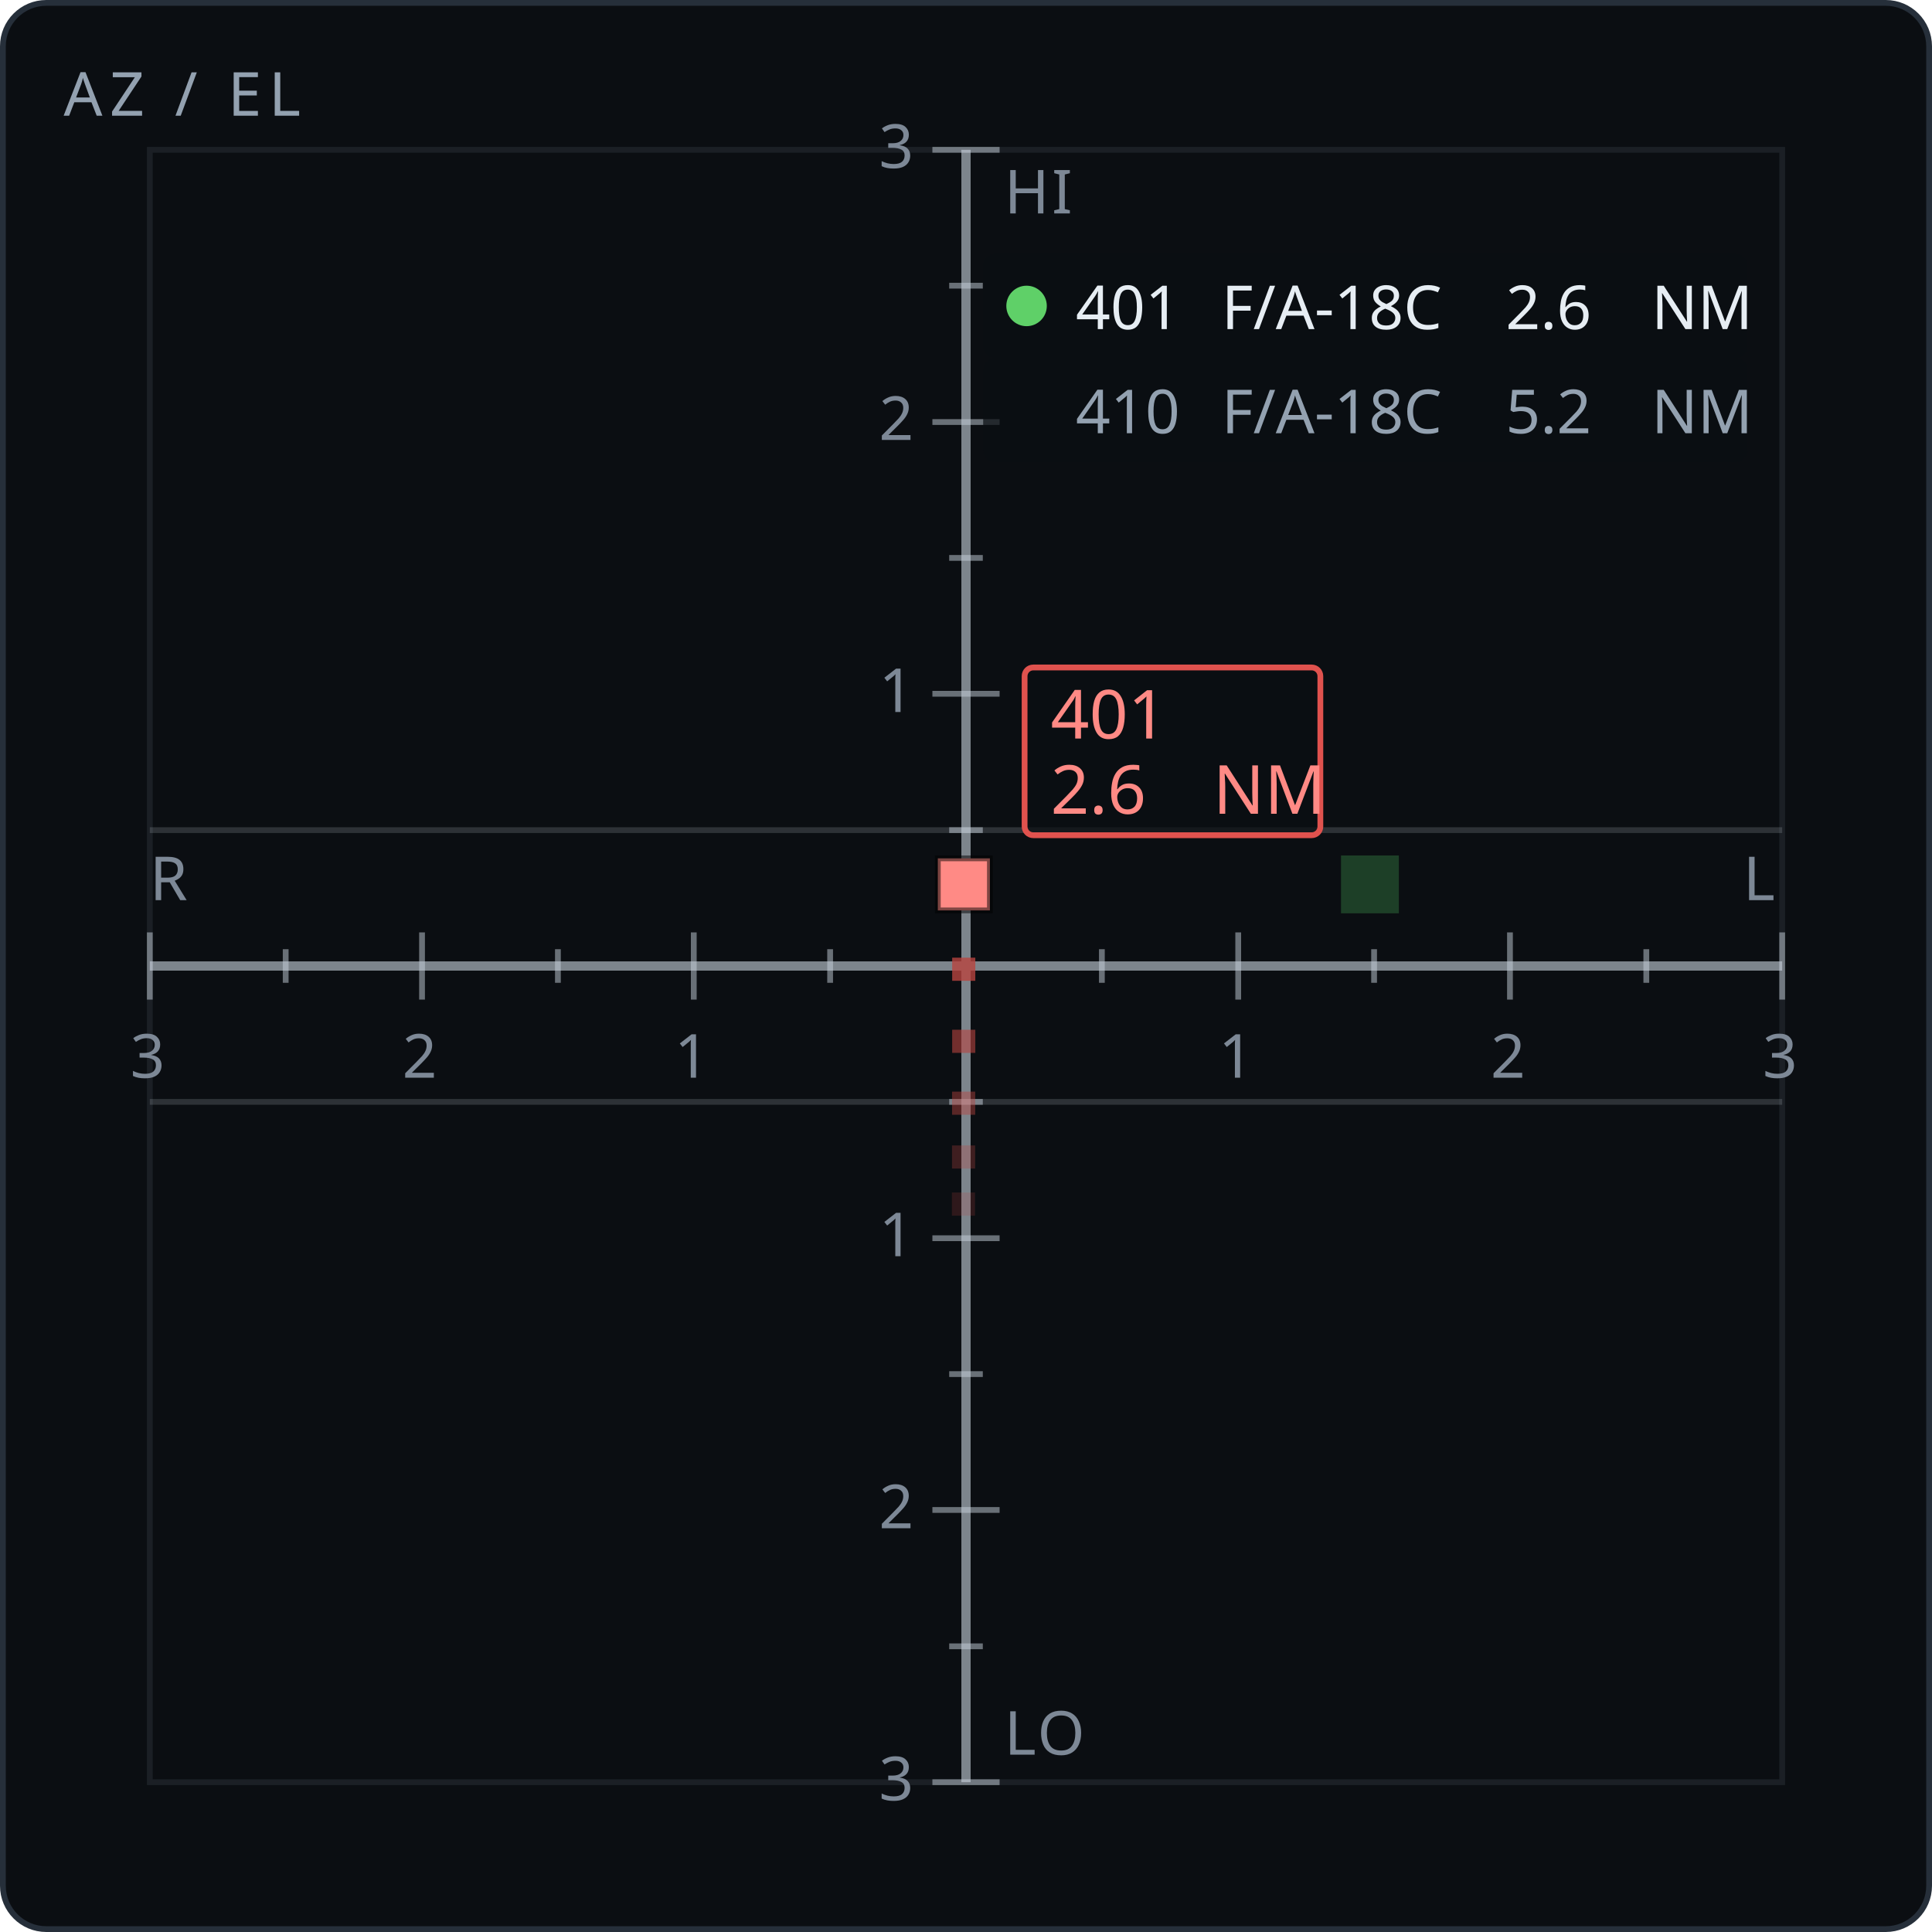
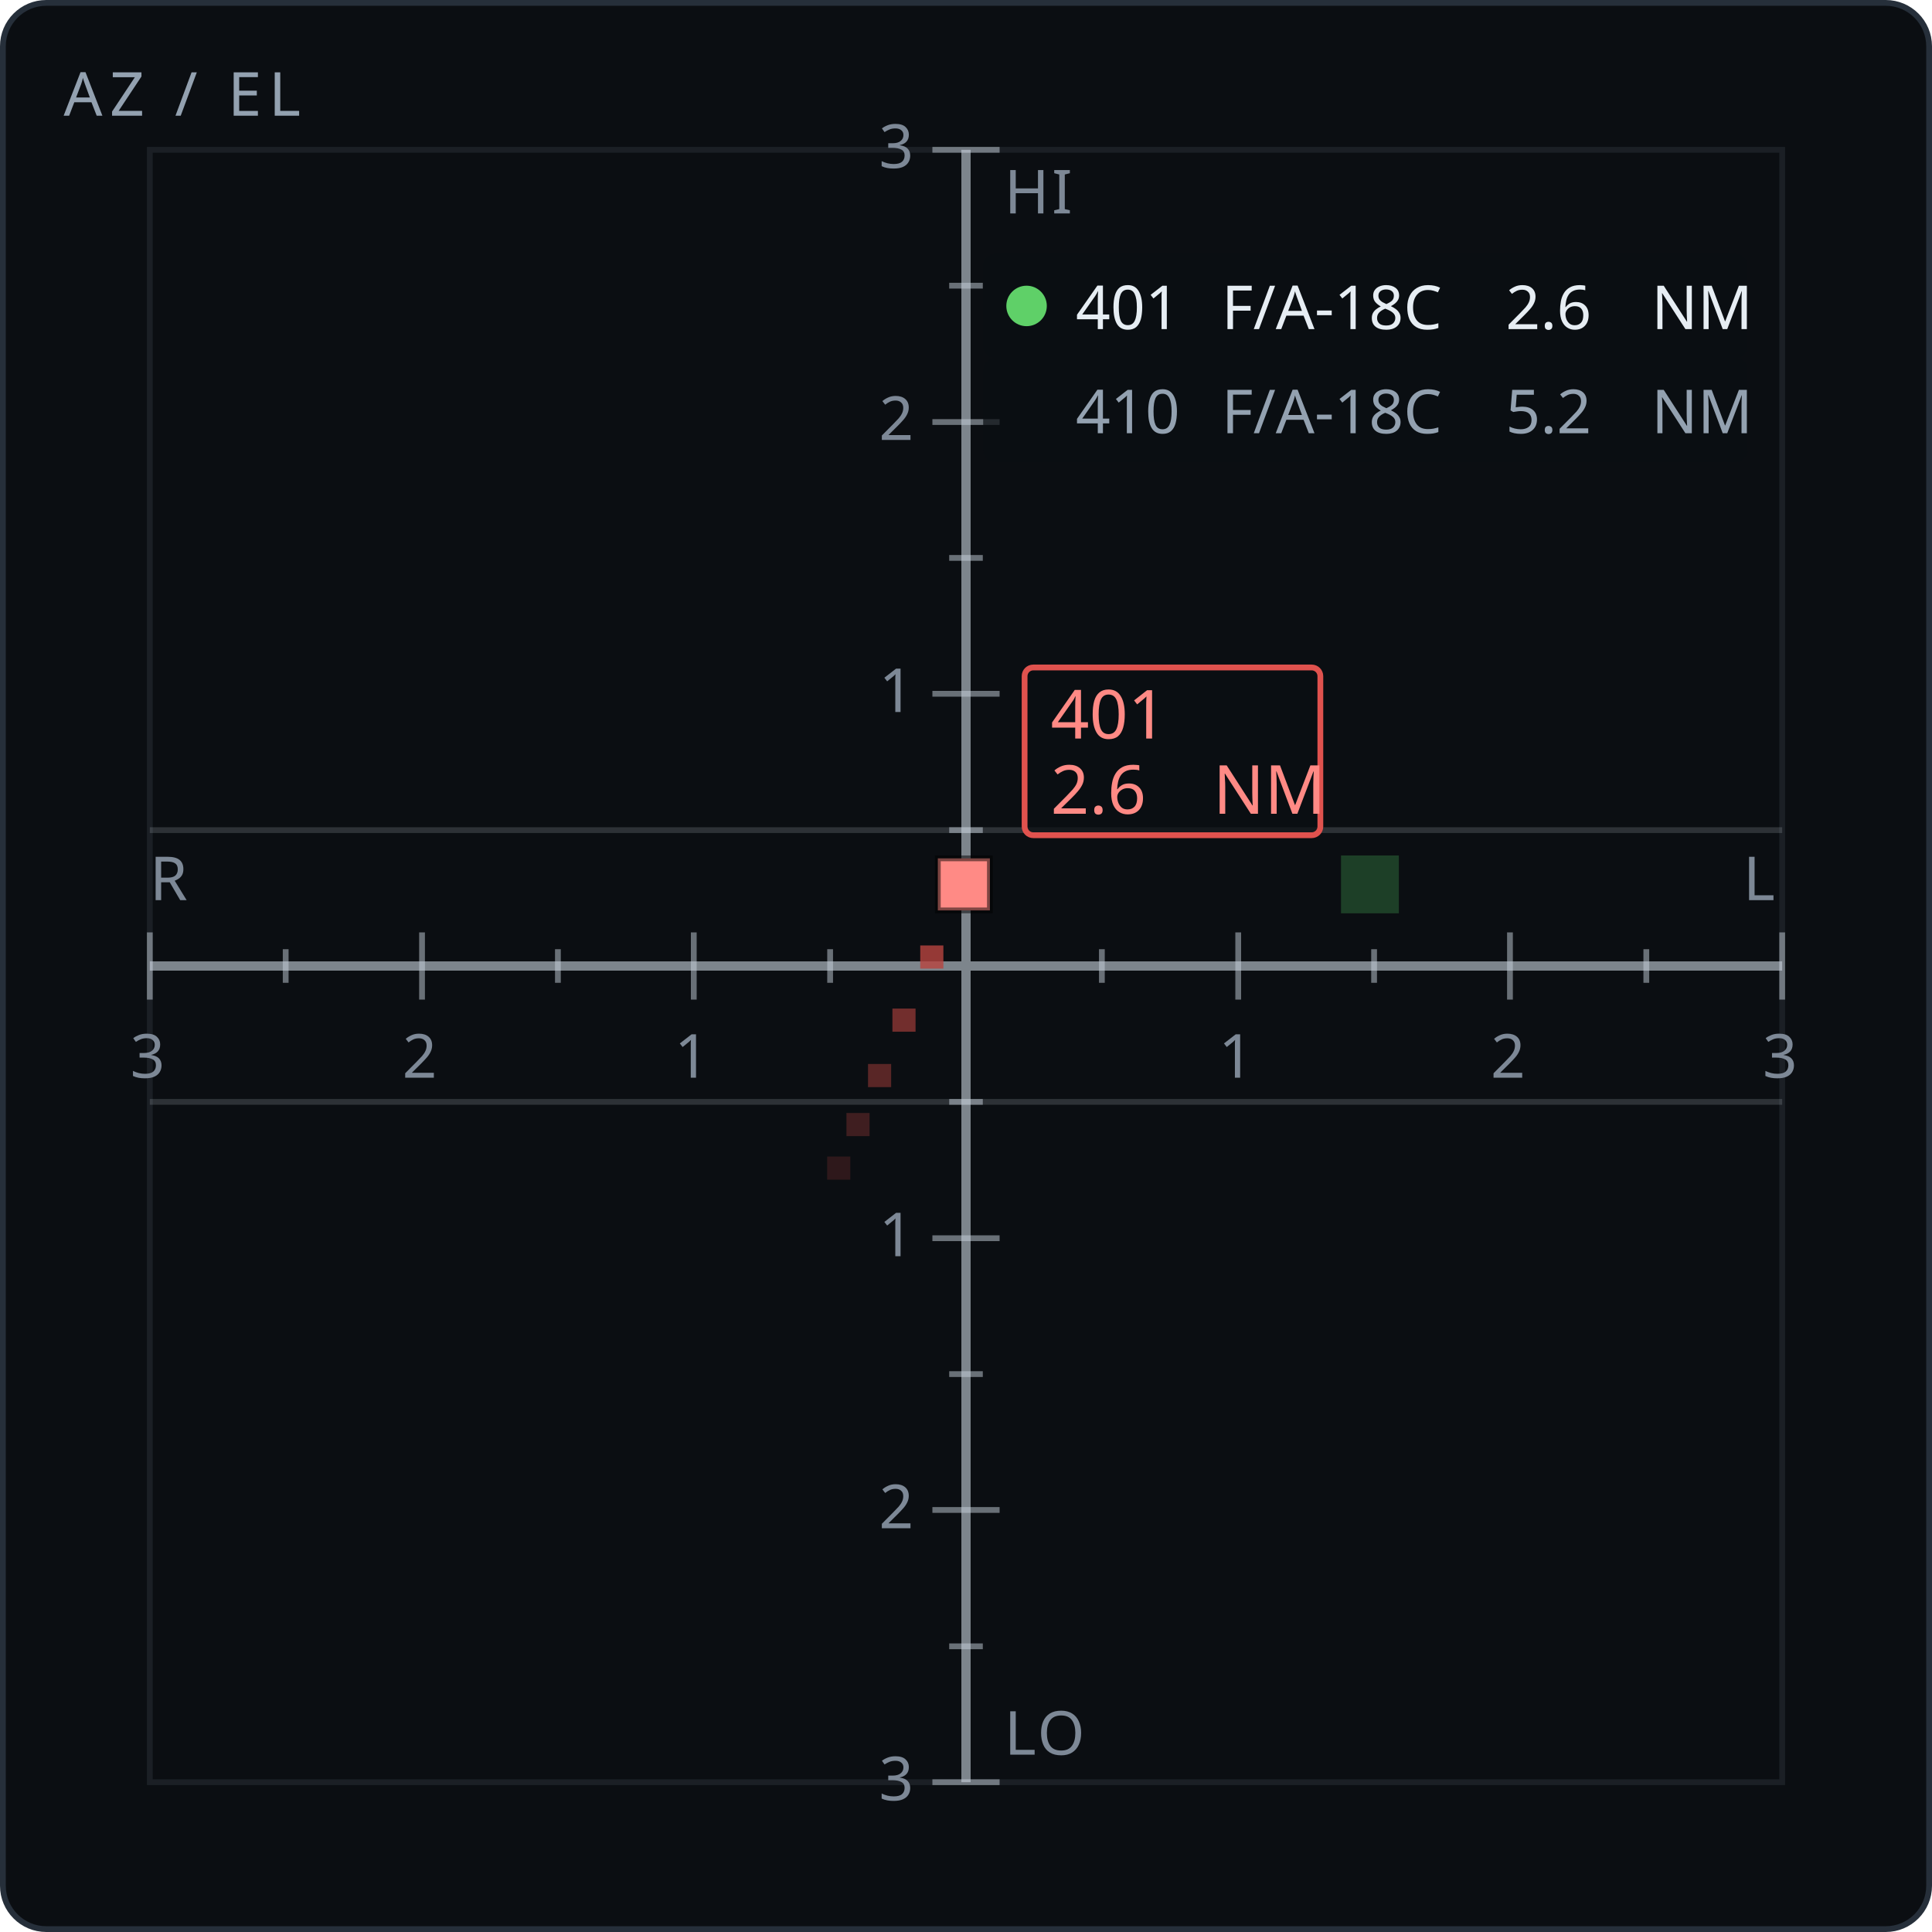
<svg xmlns="http://www.w3.org/2000/svg" width="334" height="334" viewBox="0 0 334 334" fill="none">
  <g id="Scope/AZ EL display / contact=conflict">
    <rect id="box" x="0.5" y="0.5" width="333" height="333" rx="7.5" fill="#0B0E12" stroke="#262F3A" stroke-width="1" />
    <g id="span.lbl" transform="translate(11 9)">
      <text id="AZ / EL" fill="#93A1B0" xml:space="preserve" style="white-space: pre" font-family="IBM Plex Mono" font-size="10.5" font-weight="400" letter-spacing="0.12em">
        <tspan x="0" y="11.01">AZ / EL</tspan>
      </text>
    </g>
    <g id="svg" transform="translate(1 1) scale(0.83)">
      <rect x="30" y="30" width="340" height="340" stroke="rgb(147, 161, 176)" fill="none" fill-opacity="1" fill-rule="nonzero" stroke-opacity="0.12" stroke-linecap="butt" stroke-linejoin="miter" stroke-miterlimit="4" opacity="1" stroke-width="1.205" />
      <path d="M370 171.7H30M370 228.3H30" stroke="rgb(201, 211, 221)" fill="none" fill-opacity="1" fill-rule="nonzero" stroke-opacity="0.18" stroke-linecap="butt" stroke-linejoin="miter" stroke-miterlimit="4" opacity="1" stroke-width="1.205" />
      <path d="M370 200H30M200 30V370" stroke="rgb(201, 211, 221)" stroke-opacity="0.6" stroke-width="1.928" fill="none" fill-opacity="1" fill-rule="nonzero" stroke-linecap="butt" stroke-linejoin="miter" stroke-miterlimit="4" opacity="1" />
      <path d="M370.0 193.0v14.0M341.7 196.5v7.0M313.3 193.0v14.0M285.0 196.5v7.0M256.7 193.0v14.0M228.3 196.5v7.0M171.7 196.5v7.0M143.3 193.0v14.0M115.0 196.5v7.0M86.7 193.0v14.0M58.3 196.5v7.0M30.0 193.0v14.0M193.0 370.0h14.0M196.5 341.7h7.0M193.0 313.3h14.0M196.5 285.0h7.0M193.0 256.7h14.0M196.5 228.3h7.0M196.5 171.7h7.0M193.0 143.3h14.0M196.5 115.0h7.0M193.0 86.7h14.0M196.5 58.3h7.0M193.0 30.0h14.0" stroke="rgb(201, 211, 221)" stroke-opacity="0.5" fill="none" fill-opacity="1" fill-rule="nonzero" stroke-linecap="butt" stroke-linejoin="miter" stroke-miterlimit="4" opacity="1" stroke-width="1.205" />
+       <line x1="199.6" y1="183.0" x2="202.0" y2="182.3" stroke="rgb(255, 138, 133)" stroke-width="2.169" stroke-linecap="round" fill="rgb(0, 0, 0)" fill-opacity="1" fill-rule="nonzero" stroke-opacity="1" stroke-linejoin="miter" stroke-miterlimit="4" opacity="1" />
    </g>
    <g id="div" transform="translate(1 1)">
      <g id="span.mono" transform="translate(303.73 174.3)">
        <text id="3" fill="#7D8896" xml:space="preserve" style="white-space: pre" font-family="IBM Plex Mono" font-size="10.5" font-weight="400" letter-spacing="0.04em">
          <tspan x="0" y="11.01">3</tspan>
        </text>
      </g>
      <g id="span.mono" transform="translate(256.7 174.3)">
        <text id="2" fill="#7D8896" xml:space="preserve" style="white-space: pre" font-family="IBM Plex Mono" font-size="10.5" font-weight="400" letter-spacing="0.04em">
          <tspan x="0" y="11.01">2</tspan>
        </text>
      </g>
      <g id="span.mono" transform="translate(209.66 174.3)">
        <text id="1" fill="#7D8896" xml:space="preserve" style="white-space: pre" font-family="IBM Plex Mono" font-size="10.5" font-weight="400" letter-spacing="0.04em">
          <tspan x="0" y="11.01">1</tspan>
        </text>
      </g>
      <g id="span.mono" transform="translate(115.59 174.3)">
        <text id="1" fill="#7D8896" xml:space="preserve" style="white-space: pre" font-family="IBM Plex Mono" font-size="10.5" font-weight="400" letter-spacing="0.04em">
          <tspan x="0" y="11.01">1</tspan>
        </text>
      </g>
      <g id="span.mono" transform="translate(68.55 174.3)">
        <text id="2" fill="#7D8896" xml:space="preserve" style="white-space: pre" font-family="IBM Plex Mono" font-size="10.5" font-weight="400" letter-spacing="0.04em">
          <tspan x="0" y="11.01">2</tspan>
        </text>
      </g>
      <g id="span.mono" transform="translate(21.52 174.3)">
        <text id="3" fill="#7D8896" xml:space="preserve" style="white-space: pre" font-family="IBM Plex Mono" font-size="10.5" font-weight="400" letter-spacing="0.04em">
          <tspan x="0" y="11.01">3</tspan>
        </text>
      </g>
      <g id="span.mono" transform="translate(150.95 299.22)">
        <text id="3" fill="#7D8896" xml:space="preserve" style="white-space: pre" font-family="IBM Plex Mono" font-size="10.5" font-weight="400" letter-spacing="0.04em">
          <tspan x="0" y="11.01">3</tspan>
        </text>
      </g>
      <g id="span.mono" transform="translate(150.95 252.19)">
        <text id="2" fill="#7D8896" xml:space="preserve" style="white-space: pre" font-family="IBM Plex Mono" font-size="10.5" font-weight="400" letter-spacing="0.04em">
          <tspan x="0" y="11.01">2</tspan>
        </text>
      </g>
      <g id="span.mono" transform="translate(150.95 205.16)">
        <text id="1" fill="#7D8896" xml:space="preserve" style="white-space: pre" font-family="IBM Plex Mono" font-size="10.5" font-weight="400" letter-spacing="0.04em">
          <tspan x="0" y="11.01">1</tspan>
        </text>
      </g>
      <g id="span.mono" transform="translate(150.95 111.08)">
        <text id="1" fill="#7D8896" xml:space="preserve" style="white-space: pre" font-family="IBM Plex Mono" font-size="10.5" font-weight="400" letter-spacing="0.04em">
          <tspan x="0" y="11.01">1</tspan>
        </text>
      </g>
      <g id="span.mono" transform="translate(150.95 64.05)">
        <text id="2" fill="#7D8896" xml:space="preserve" style="white-space: pre" font-family="IBM Plex Mono" font-size="10.5" font-weight="400" letter-spacing="0.04em">
          <tspan x="0" y="11.01">2</tspan>
        </text>
      </g>
      <g id="span.mono" transform="translate(150.95 17.02)">
        <text id="3" fill="#7D8896" xml:space="preserve" style="white-space: pre" font-family="IBM Plex Mono" font-size="10.5" font-weight="400" letter-spacing="0.04em">
          <tspan x="0" y="11.01">3</tspan>
        </text>
      </g>
      <g id="span.mono" transform="translate(24.89 143.61)">
        <text id="R" fill="#7D8896" xml:space="preserve" style="white-space: pre" font-family="IBM Plex Mono" font-size="10.5" font-weight="400" letter-spacing="0.04em">
          <tspan x="0" y="11.01">R</tspan>
        </text>
      </g>
      <g id="span.mono" transform="translate(300.36 143.61)">
        <text id="L" fill="#7D8896" xml:space="preserve" style="white-space: pre" font-family="IBM Plex Mono" font-size="10.5" font-weight="400" letter-spacing="0.04em">
          <tspan x="0" y="11.01">L</tspan>
        </text>
      </g>
      <g id="span.mono" transform="translate(172.63 24.89)">
        <text id="HI" fill="#7D8896" xml:space="preserve" style="white-space: pre" font-family="IBM Plex Mono" font-size="10.5" font-weight="400" letter-spacing="0.04em">
          <tspan x="0" y="11.01">HI</tspan>
        </text>
      </g>
      <g id="span.mono" transform="translate(172.63 291.34)">
        <text id="LO" fill="#7D8896" xml:space="preserve" style="white-space: pre" font-family="IBM Plex Mono" font-size="10.5" font-weight="400" letter-spacing="0.04em">
          <tspan x="0" y="11.01">LO</tspan>
        </text>
      </g>
      <g id="span" transform="translate(230.83 146.89)" opacity="0.35">
        <rect id="fill" width="10" height="10" fill="#3E9A4C" />
      </g>
-       <g id="span" transform="translate(163.61 164.56)" opacity="0.8">
+       <g id="span" transform="translate(158.09 162.45)" opacity="0.8">
        <rect id="fill" width="4" height="4" fill="#B8433F" />
      </g>
-       <g id="span" transform="translate(163.61 177.02)" opacity="0.6">
+       <g id="span" transform="translate(153.28 173.36)" opacity="0.6">
        <rect id="fill" width="4" height="4" fill="#B8433F" />
      </g>
-       <g id="span" transform="translate(163.59 187.72)" opacity="0.45">
+       <g id="span" transform="translate(149.06 182.94)" opacity="0.45">
        <rect id="fill" width="4" height="4" fill="#B8433F" />
      </g>
-       <g id="span" transform="translate(163.58 197.02)" opacity="0.3">
+       <g id="span" transform="translate(145.33 191.41)" opacity="0.3">
        <rect id="fill" width="4" height="4" fill="#B8433F" />
      </g>
-       <g id="span" transform="translate(163.56 205.16)" opacity="0.2">
+       <g id="span" transform="translate(142 198.94)" opacity="0.2">
        <rect id="fill" width="4" height="4" fill="#B8433F" />
      </g>
      <g id="span" transform="translate(160.63 146.89)">
        <rect id="box" x="0.5" y="0.5" width="9" height="9" fill="#FF8A85" stroke="#000000" stroke-opacity="0.5" stroke-width="1" />
      </g>
      <g id="span.mono" transform="translate(175.63 113.89)">
        <rect id="box" x="0.5" y="0.5" width="51.13" height="29" rx="1.5" fill="#0B0E12" fill-opacity="0.72" stroke="#E0524E" stroke-width="1" />
        <text id="401" fill="#FF8A85" xml:space="preserve" style="white-space: pre" font-family="IBM Plex Mono" font-size="11.7" font-weight="400" letter-spacing="0em">
          <tspan x="5" y="12.79">401</tspan>
        </text>
        <g id="div" transform="translate(5 15)">
          <text id="2.6" fill="#FF8A85" xml:space="preserve" style="white-space: pre" font-family="IBM Plex Mono" font-size="11.7" font-weight="400" letter-spacing="0em">
            <tspan x="0" y="10.79">2.6</tspan>
          </text>
          <text id="NM" fill="#FF8A85" xml:space="preserve" style="white-space: pre" font-family="IBM Plex Mono" font-size="11.7" font-weight="400" letter-spacing="0em">
            <tspan x="28.08" y="10.79">NM</tspan>
          </text>
        </g>
      </g>
      <g id="401" transform="translate(153.63 139.89)" />
      <g id="410" transform="translate(223.83 139.89)" />
    </g>
    <g id="AZ/EL tracks" transform="translate(169.97 43.89)">
      <g id="button">
        <rect id="fill" width="132.14" height="18" rx="2" fill="#0B0E12" fill-opacity="0.72" />
        <g id="span" transform="translate(4 5.5)">
          <rect id="fill" width="7" height="7" rx="3.5" fill="#5FD068" />
        </g>
        <g id="span" transform="translate(16 0)">
          <text id="401" fill="#E6EDF3" xml:space="preserve" style="white-space: pre" font-family="IBM Plex Mono" font-size="10.5" font-weight="400" letter-spacing="0em">
            <tspan x="0" y="13.01">401</tspan>
          </text>
          <text id="F/A-18C" fill="#E6EDF3" xml:space="preserve" style="white-space: pre" font-family="IBM Plex Mono" font-size="10.5" font-weight="400" letter-spacing="0em">
            <tspan x="25.22" y="13.01">F/A-18C</tspan>
          </text>
        </g>
        <g id="span" transform="translate(90.33 0)">
          <text id="2.6" fill="#E6EDF3" xml:space="preserve" style="white-space: pre" font-family="IBM Plex Mono" font-size="10.5" font-weight="400" letter-spacing="0em">
            <tspan x="0" y="13.01">2.6</tspan>
          </text>
          <text id="NM" fill="#E6EDF3" xml:space="preserve" style="white-space: pre" font-family="IBM Plex Mono" font-size="10.5" font-weight="400" letter-spacing="0em">
            <tspan x="25.21" y="13.01">NM</tspan>
          </text>
        </g>
      </g>
      <g id="button" transform="translate(0 18)">
        <rect id="fill" width="132.14" height="18" rx="2" fill="#0B0E12" fill-opacity="0.72" />
        <g id="span" transform="translate(4 5.5)" />
        <g id="span" transform="translate(16 0)">
          <text id="410" fill="#93A1B0" xml:space="preserve" style="white-space: pre" font-family="IBM Plex Mono" font-size="10.5" font-weight="400" letter-spacing="0em">
            <tspan x="0" y="13.01">410</tspan>
          </text>
          <text id="F/A-18C" fill="#93A1B0" xml:space="preserve" style="white-space: pre" font-family="IBM Plex Mono" font-size="10.5" font-weight="400" letter-spacing="0em">
            <tspan x="25.22" y="13.01">F/A-18C</tspan>
          </text>
        </g>
        <g id="span" transform="translate(90.33 0)">
          <text id="5.2" fill="#93A1B0" xml:space="preserve" style="white-space: pre" font-family="IBM Plex Mono" font-size="10.5" font-weight="400" letter-spacing="0em">
            <tspan x="0" y="13.01">5.2</tspan>
          </text>
          <text id="NM" fill="#93A1B0" xml:space="preserve" style="white-space: pre" font-family="IBM Plex Mono" font-size="10.5" font-weight="400" letter-spacing="0em">
            <tspan x="25.21" y="13.01">NM</tspan>
          </text>
        </g>
      </g>
      <g id="div" transform="translate(0 36)" />
    </g>
  </g>
</svg>
